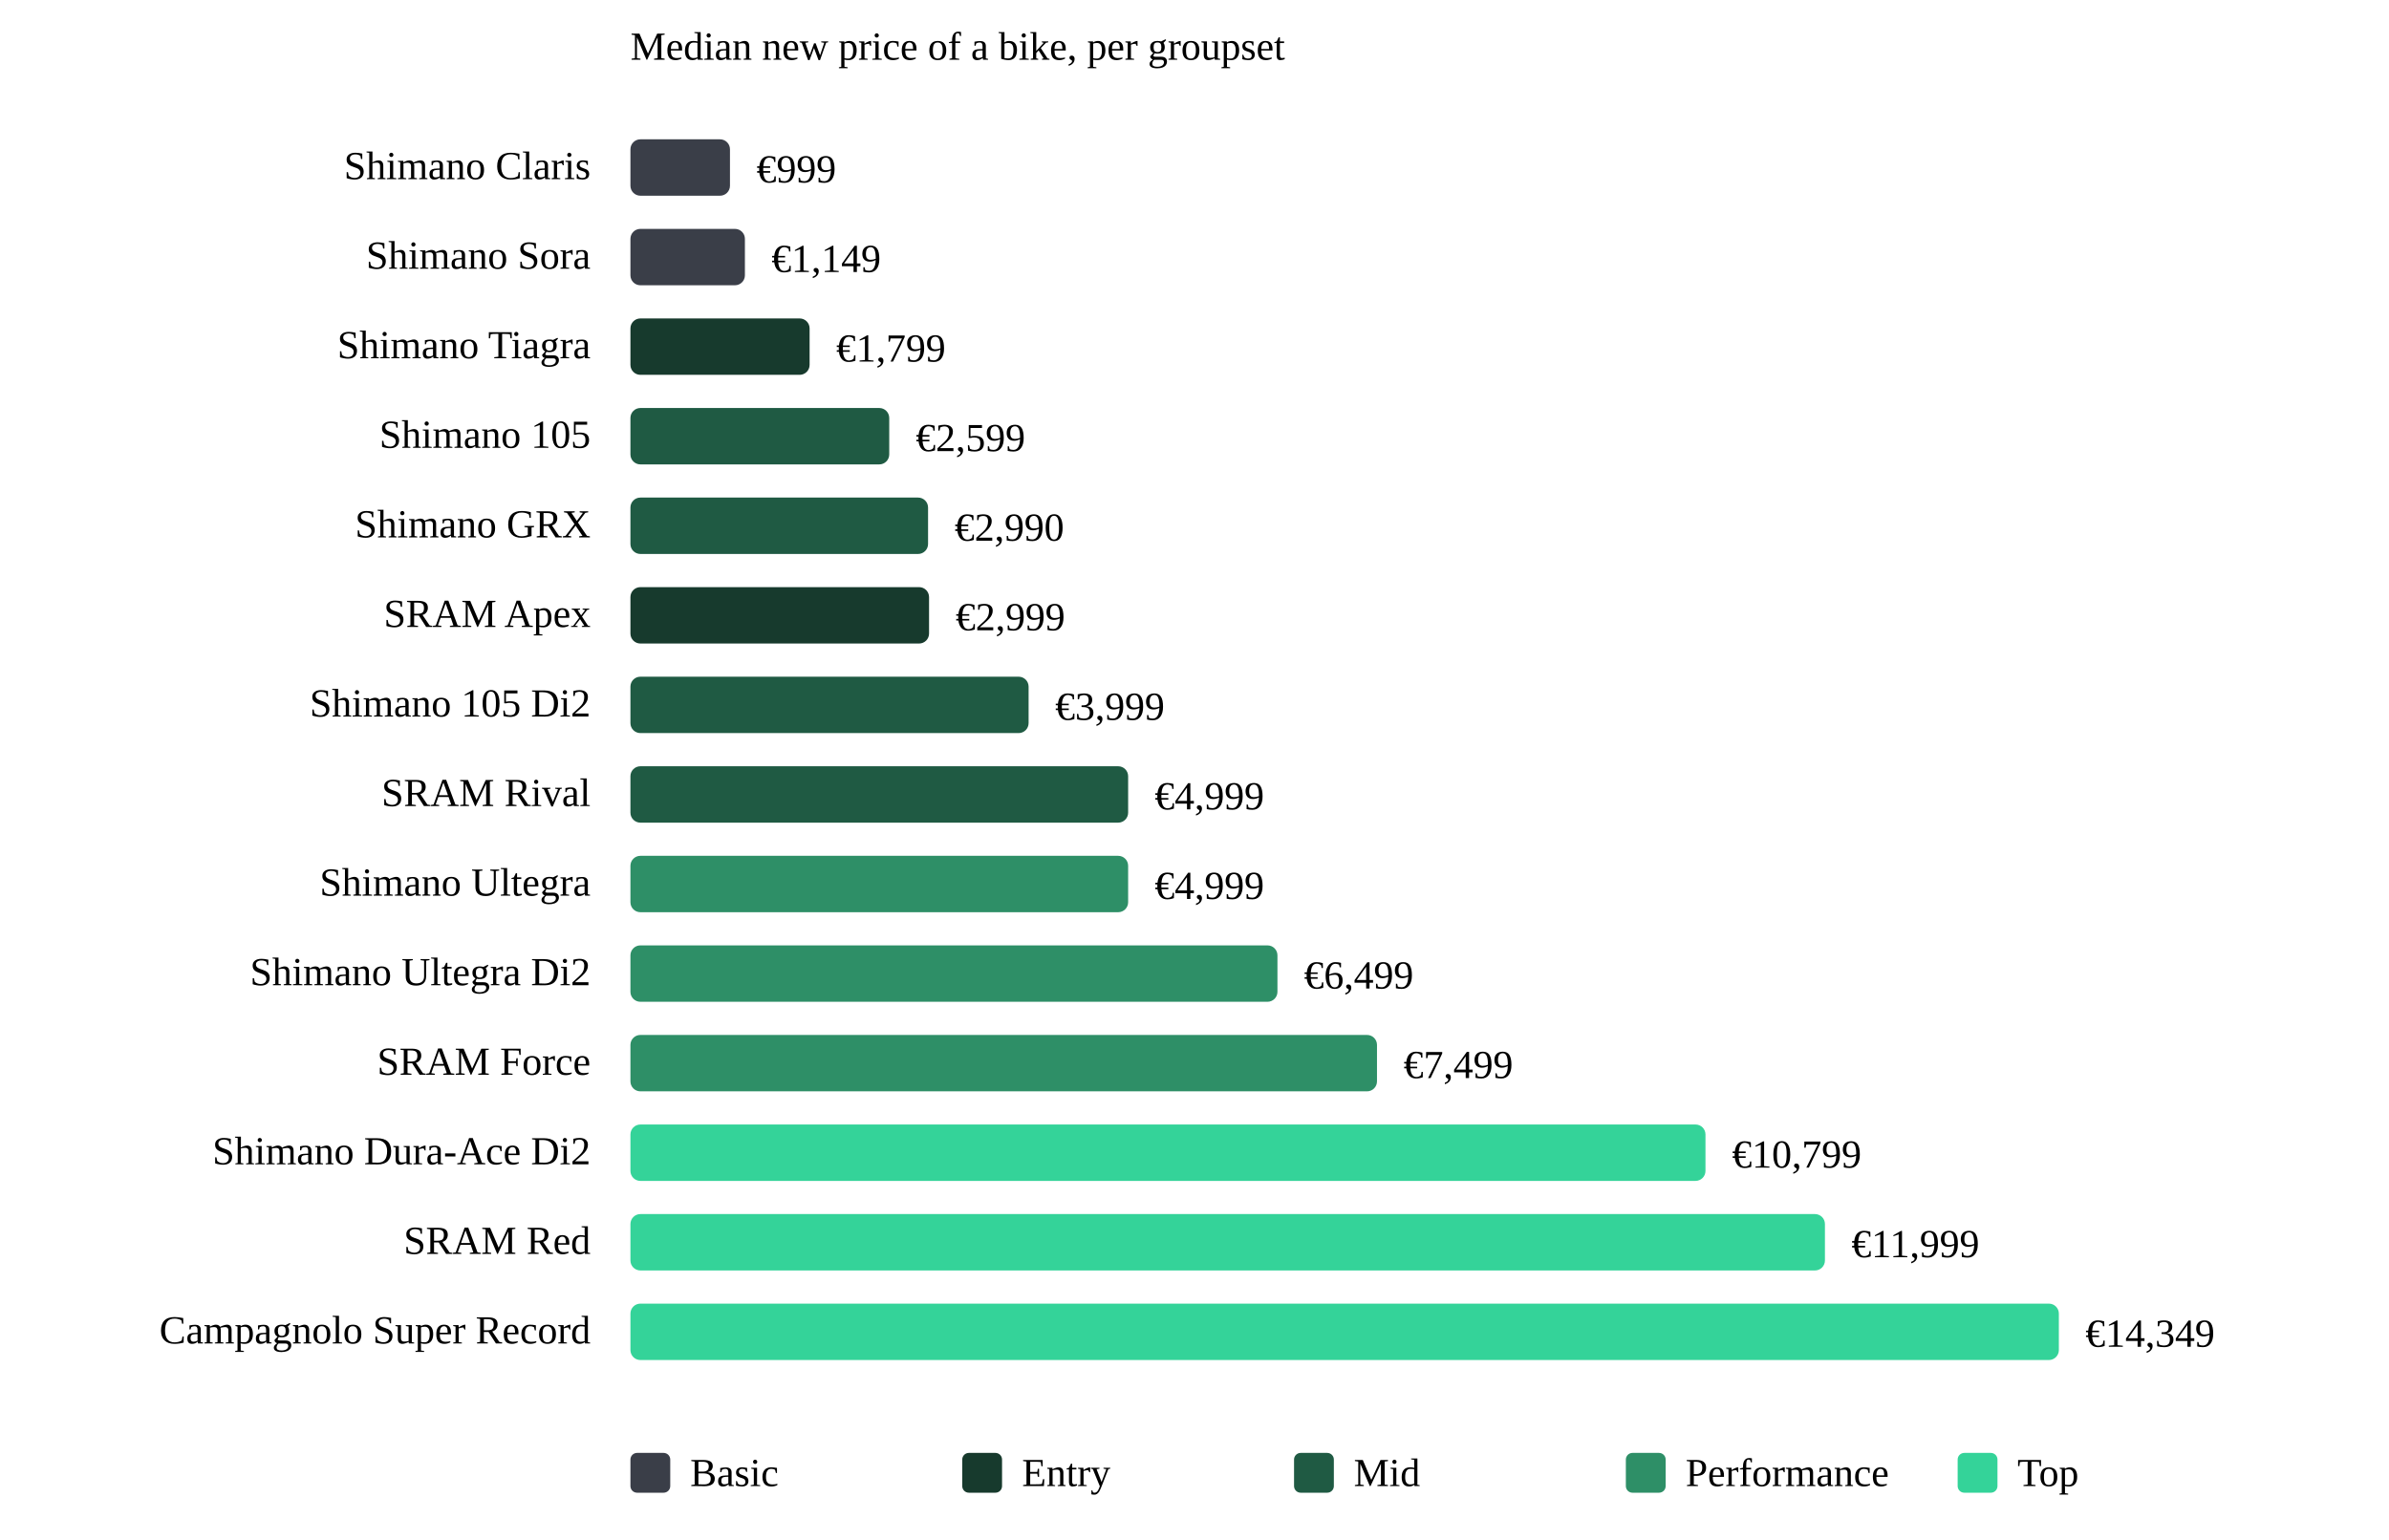
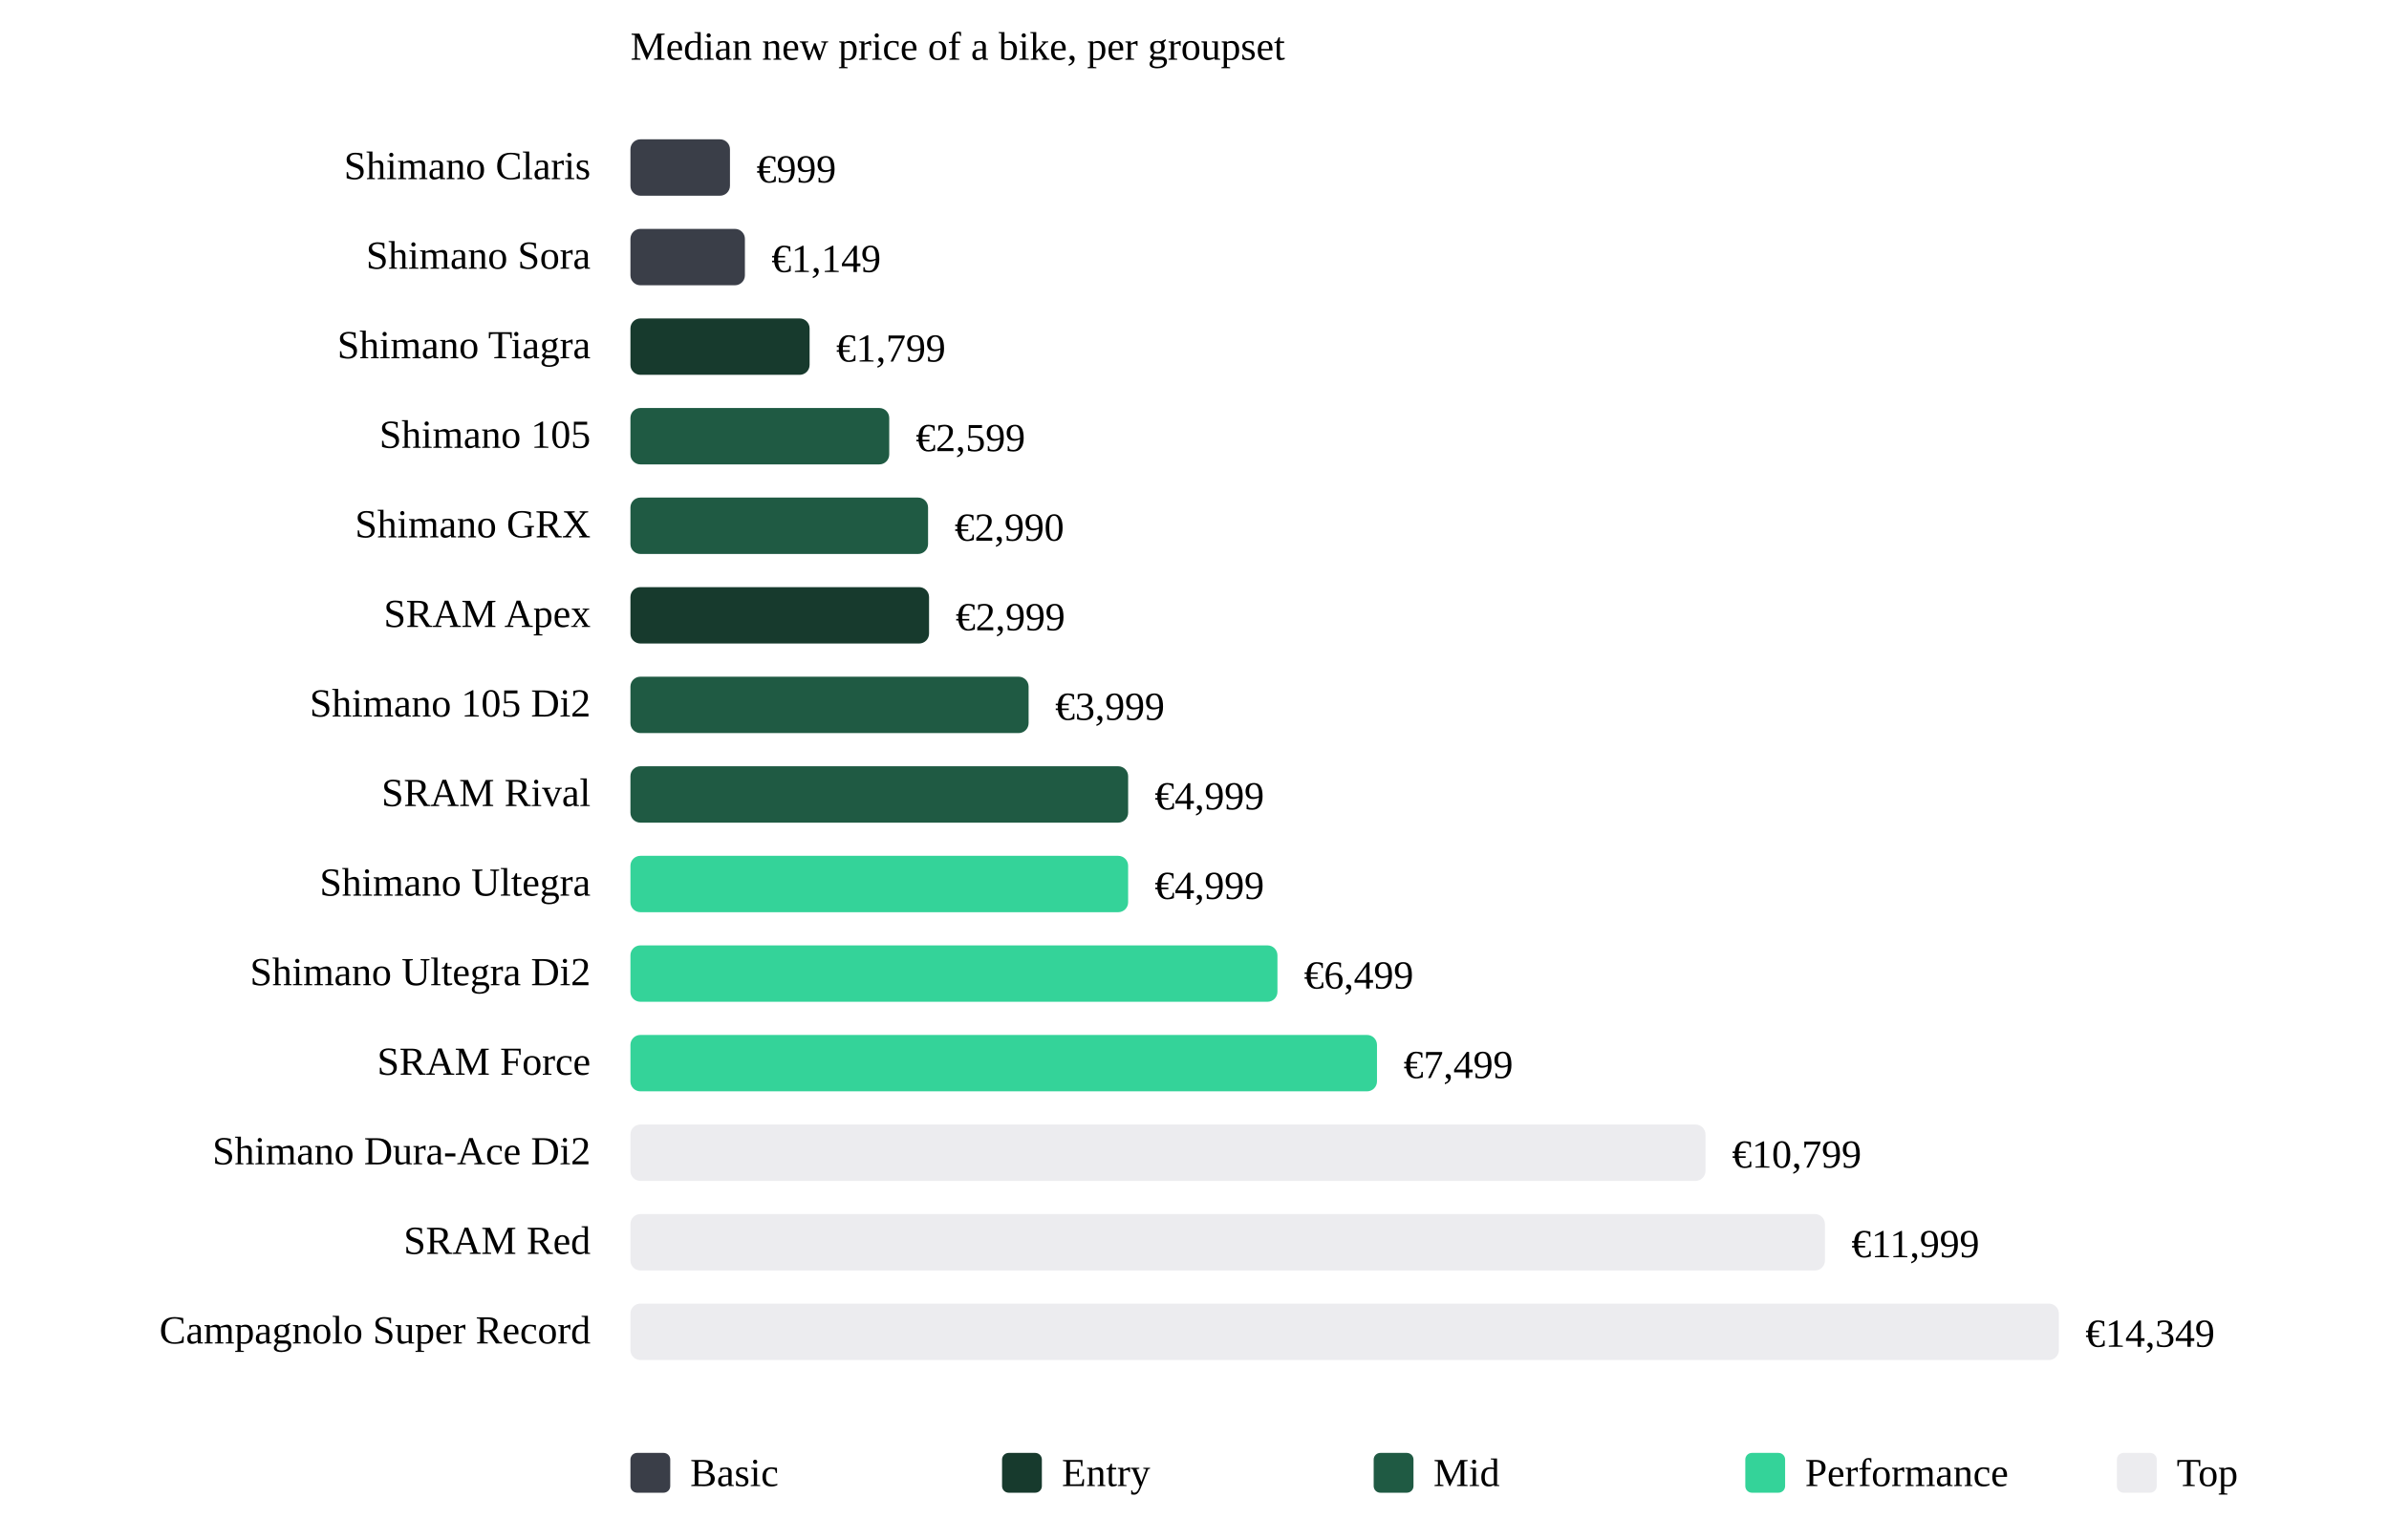
<svg xmlns="http://www.w3.org/2000/svg" viewBox="0 0 720 464" role="img" aria-label="New price per groupset">
  <text x="190.0" y="18.0" class="cap" text-anchor="start">Median new price of a bike, per groupset</text>
  <text x="178.0" y="54.0" class="lbl" text-anchor="end">Shimano Claris</text>
  <rect x="190" y="42" width="30.0" height="17" rx="3" style="fill:#3A3E48" />
  <text x="228.0" y="55.0" class="val" text-anchor="start">€999</text>
  <text x="178.0" y="81.0" class="lbl" text-anchor="end">Shimano Sora</text>
  <rect x="190" y="69" width="34.5" height="17" rx="3" style="fill:#3A3E48" />
  <text x="232.5" y="82.0" class="val" text-anchor="start">€1,149</text>
  <text x="178.0" y="108.0" class="lbl" text-anchor="end">Shimano Tiagra</text>
  <rect x="190" y="96" width="54.0" height="17" rx="3" style="fill:#173A2D" />
  <text x="252.0" y="109.0" class="val" text-anchor="start">€1,799</text>
  <text x="178.0" y="135.0" class="lbl" text-anchor="end">Shimano 105</text>
  <rect x="190" y="123" width="78.0" height="17" rx="3" style="fill:#1F5A43" />
  <text x="276.0" y="136.0" class="val" text-anchor="start">€2,599</text>
  <text x="178.0" y="162.0" class="lbl" text-anchor="end">Shimano GRX</text>
  <rect x="190" y="150" width="89.7" height="17" rx="3" style="fill:#1F5A43" />
  <text x="287.7" y="163.0" class="val" text-anchor="start">€2,990</text>
  <text x="178.0" y="189.0" class="lbl" text-anchor="end">SRAM Apex</text>
  <rect x="190" y="177" width="90.0" height="17" rx="3" style="fill:#173A2D" />
  <text x="288.0" y="190.0" class="val" text-anchor="start">€2,999</text>
  <text x="178.0" y="216.0" class="lbl" text-anchor="end">Shimano 105 Di2</text>
  <rect x="190" y="204" width="120.0" height="17" rx="3" style="fill:#1F5A43" />
  <text x="318.0" y="217.0" class="val" text-anchor="start">€3,999</text>
  <text x="178.0" y="243.0" class="lbl" text-anchor="end">SRAM Rival</text>
  <rect x="190" y="231" width="150.0" height="17" rx="3" style="fill:#1F5A43" />
  <text x="348.0" y="244.0" class="val" text-anchor="start">€4,999</text>
  <text x="178.0" y="270.0" class="lbl" text-anchor="end">Shimano Ultegra</text>
-   <rect x="190" y="258" width="150.0" height="17" rx="3" style="fill:#2E8F67" />
+   <rect x="190" y="258" width="150.0" height="17" rx="3" style="fill:#34D399" />
  <text x="348.0" y="271.0" class="val" text-anchor="start">€4,999</text>
  <text x="178.0" y="297.0" class="lbl" text-anchor="end">Shimano Ultegra Di2</text>
-   <rect x="190" y="285" width="195.0" height="17" rx="3" style="fill:#2E8F67" />
+   <rect x="190" y="285" width="195.0" height="17" rx="3" style="fill:#34D399" />
  <text x="393.0" y="298.0" class="val" text-anchor="start">€6,499</text>
  <text x="178.0" y="324.0" class="lbl" text-anchor="end">SRAM Force</text>
-   <rect x="190" y="312" width="225.0" height="17" rx="3" style="fill:#2E8F67" />
+   <rect x="190" y="312" width="225.0" height="17" rx="3" style="fill:#34D399" />
  <text x="423.0" y="325.0" class="val" text-anchor="start">€7,499</text>
  <text x="178.0" y="351.0" class="lbl" text-anchor="end">Shimano Dura-Ace Di2</text>
-   <rect x="190" y="339" width="324.0" height="17" rx="3" style="fill:#34D399" />
+   <rect x="190" y="339" width="324.0" height="17" rx="3" style="fill:#ECECEF" />
  <text x="522.0" y="352.0" class="val" text-anchor="start">€10,799</text>
  <text x="178.0" y="378.0" class="lbl" text-anchor="end">SRAM Red</text>
-   <rect x="190" y="366" width="360.0" height="17" rx="3" style="fill:#34D399" />
+   <rect x="190" y="366" width="360.0" height="17" rx="3" style="fill:#ECECEF" />
  <text x="558.0" y="379.0" class="val" text-anchor="start">€11,999</text>
  <text x="178.0" y="405.0" class="lbl" text-anchor="end">Campagnolo Super Record</text>
-   <rect x="190" y="393" width="430.5" height="17" rx="3" style="fill:#34D399" />
+   <rect x="190" y="393" width="430.5" height="17" rx="3" style="fill:#ECECEF" />
  <text x="628.5" y="406.0" class="val" text-anchor="start">€14,349</text>
  <rect x="190" y="438" width="12" height="12" rx="2" style="fill:#3A3E48" />
  <text x="208.0" y="448.0" class="tick" text-anchor="start">Basic</text>
-   <rect x="290" y="438" width="12" height="12" rx="2" style="fill:#173A2D" />
-   <text x="308.0" y="448.0" class="tick" text-anchor="start">Entry</text>
-   <rect x="390" y="438" width="12" height="12" rx="2" style="fill:#1F5A43" />
-   <text x="408.0" y="448.0" class="tick" text-anchor="start">Mid</text>
-   <rect x="490" y="438" width="12" height="12" rx="2" style="fill:#2E8F67" />
-   <text x="508.0" y="448.0" class="tick" text-anchor="start">Performance</text>
-   <rect x="590" y="438" width="12" height="12" rx="2" style="fill:#34D399" />
-   <text x="608.0" y="448.0" class="tick" text-anchor="start">Top</text>
+   <rect x="302" y="438" width="12" height="12" rx="2" style="fill:#173A2D" />
+   <text x="320.0" y="448.0" class="tick" text-anchor="start">Entry</text>
+   <rect x="414" y="438" width="12" height="12" rx="2" style="fill:#1F5A43" />
+   <text x="432.0" y="448.0" class="tick" text-anchor="start">Mid</text>
+   <rect x="526" y="438" width="12" height="12" rx="2" style="fill:#34D399" />
+   <text x="544.0" y="448.0" class="tick" text-anchor="start">Performance</text>
+   <rect x="638" y="438" width="12" height="12" rx="2" style="fill:#ECECEF" />
+   <text x="656.0" y="448.0" class="tick" text-anchor="start">Top</text>
</svg>
